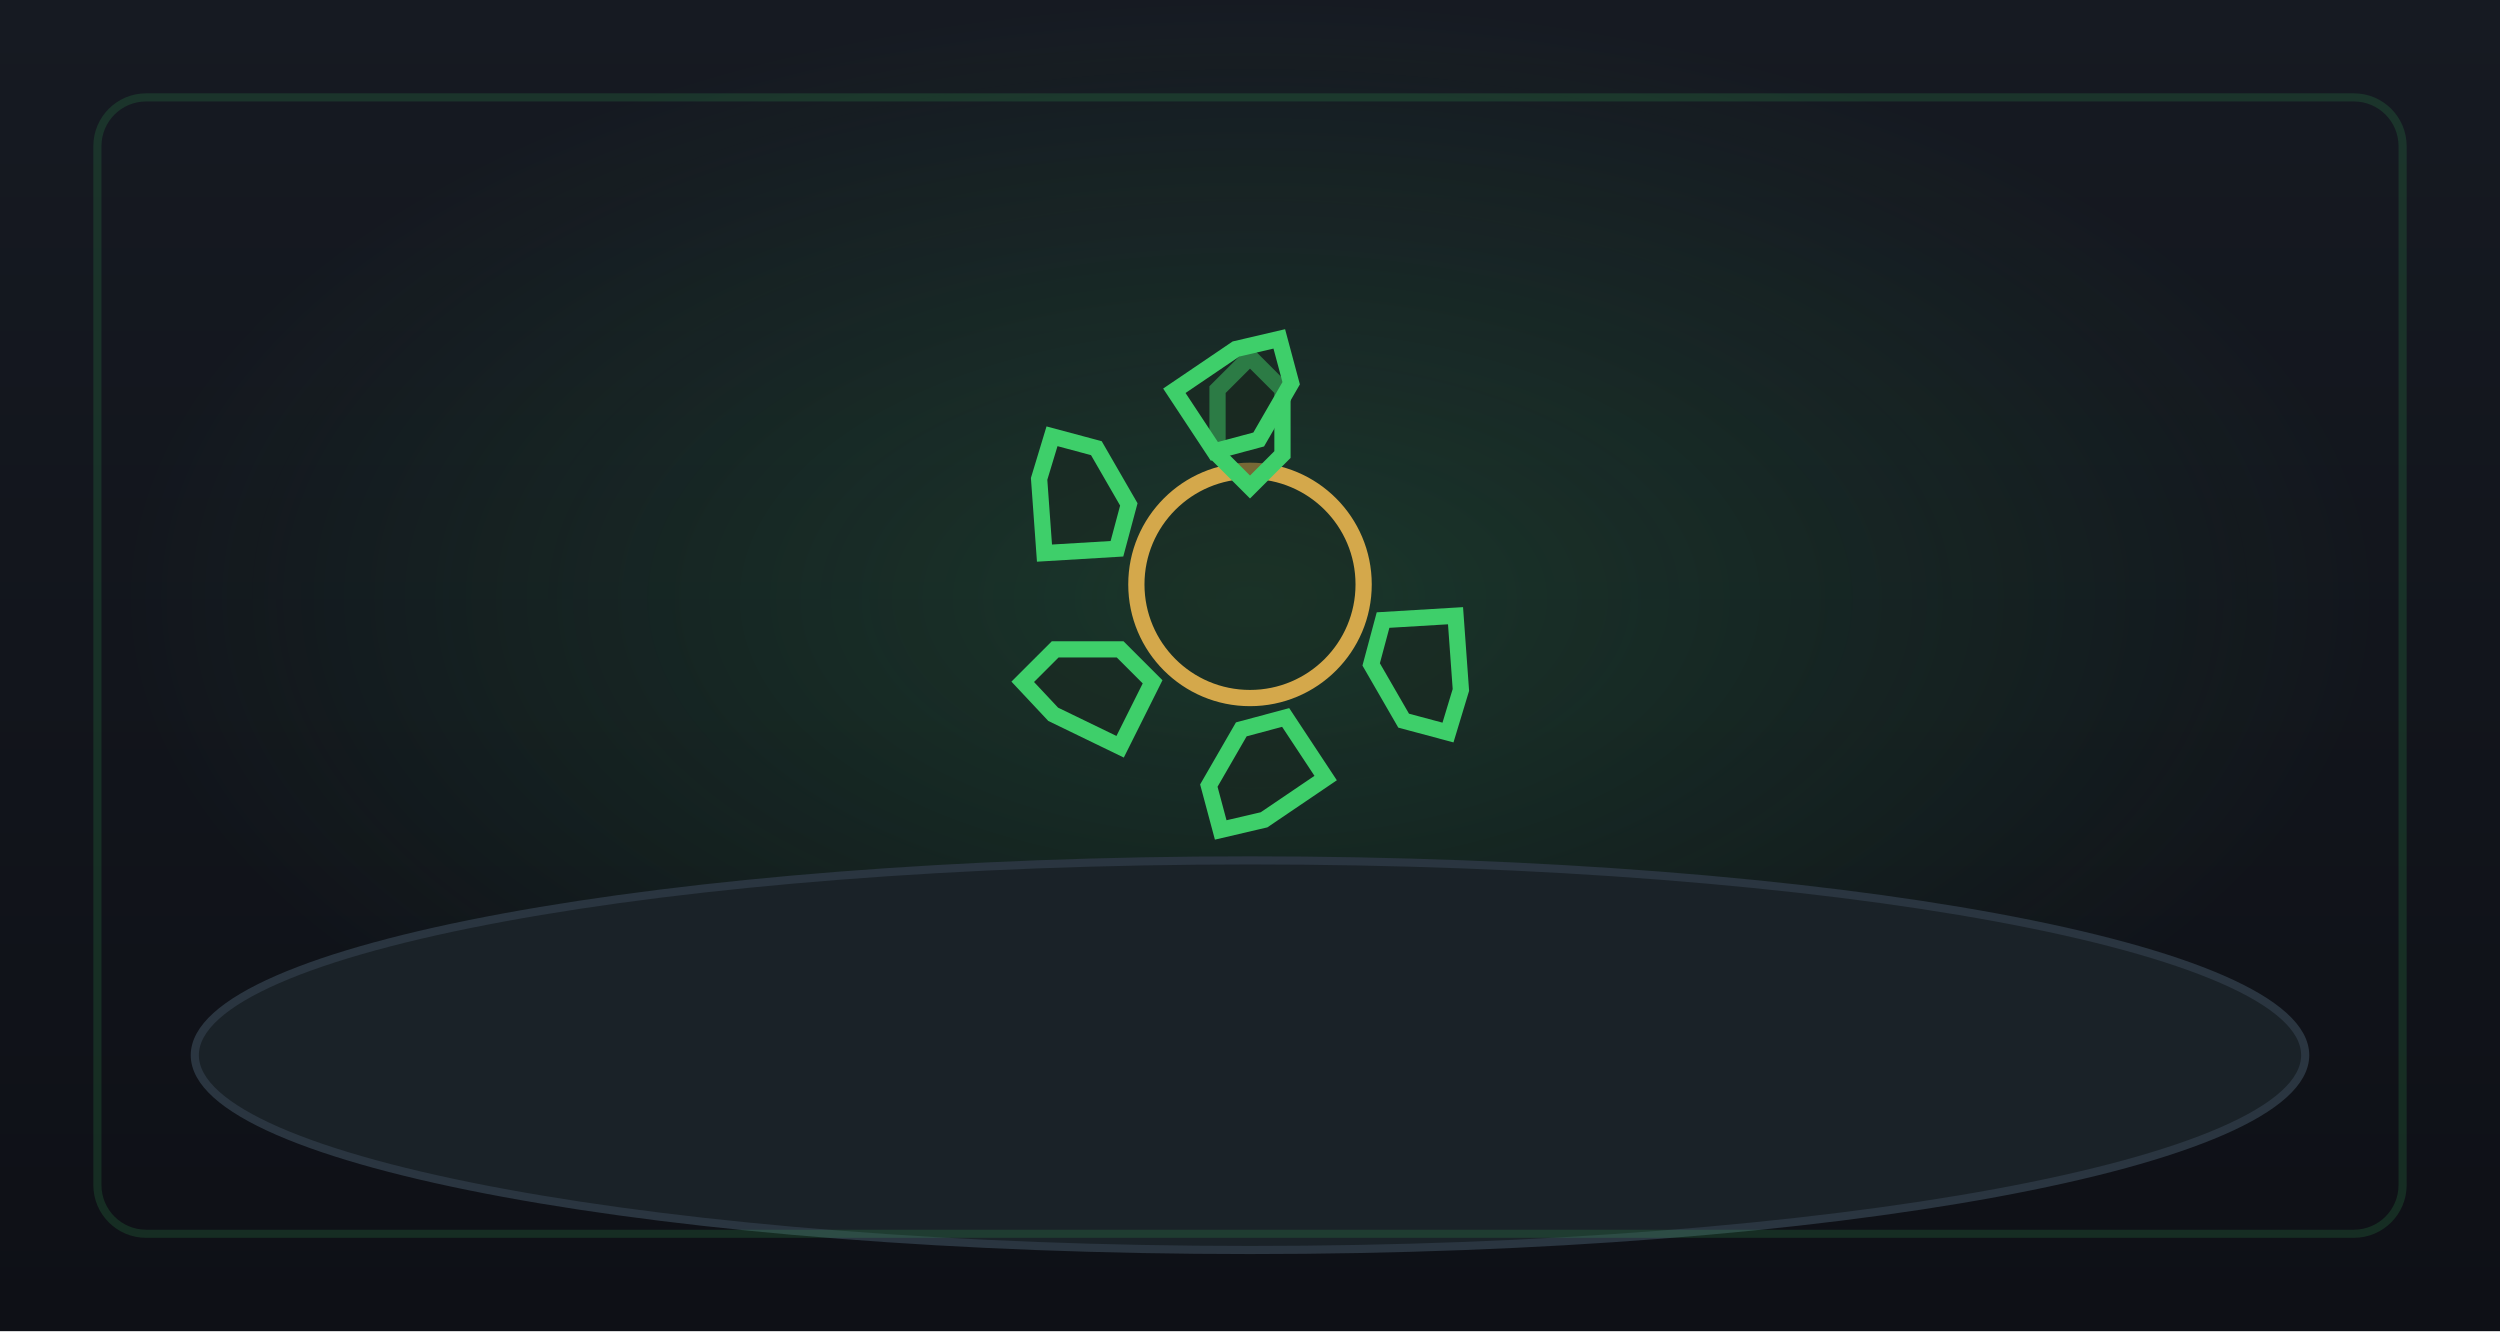
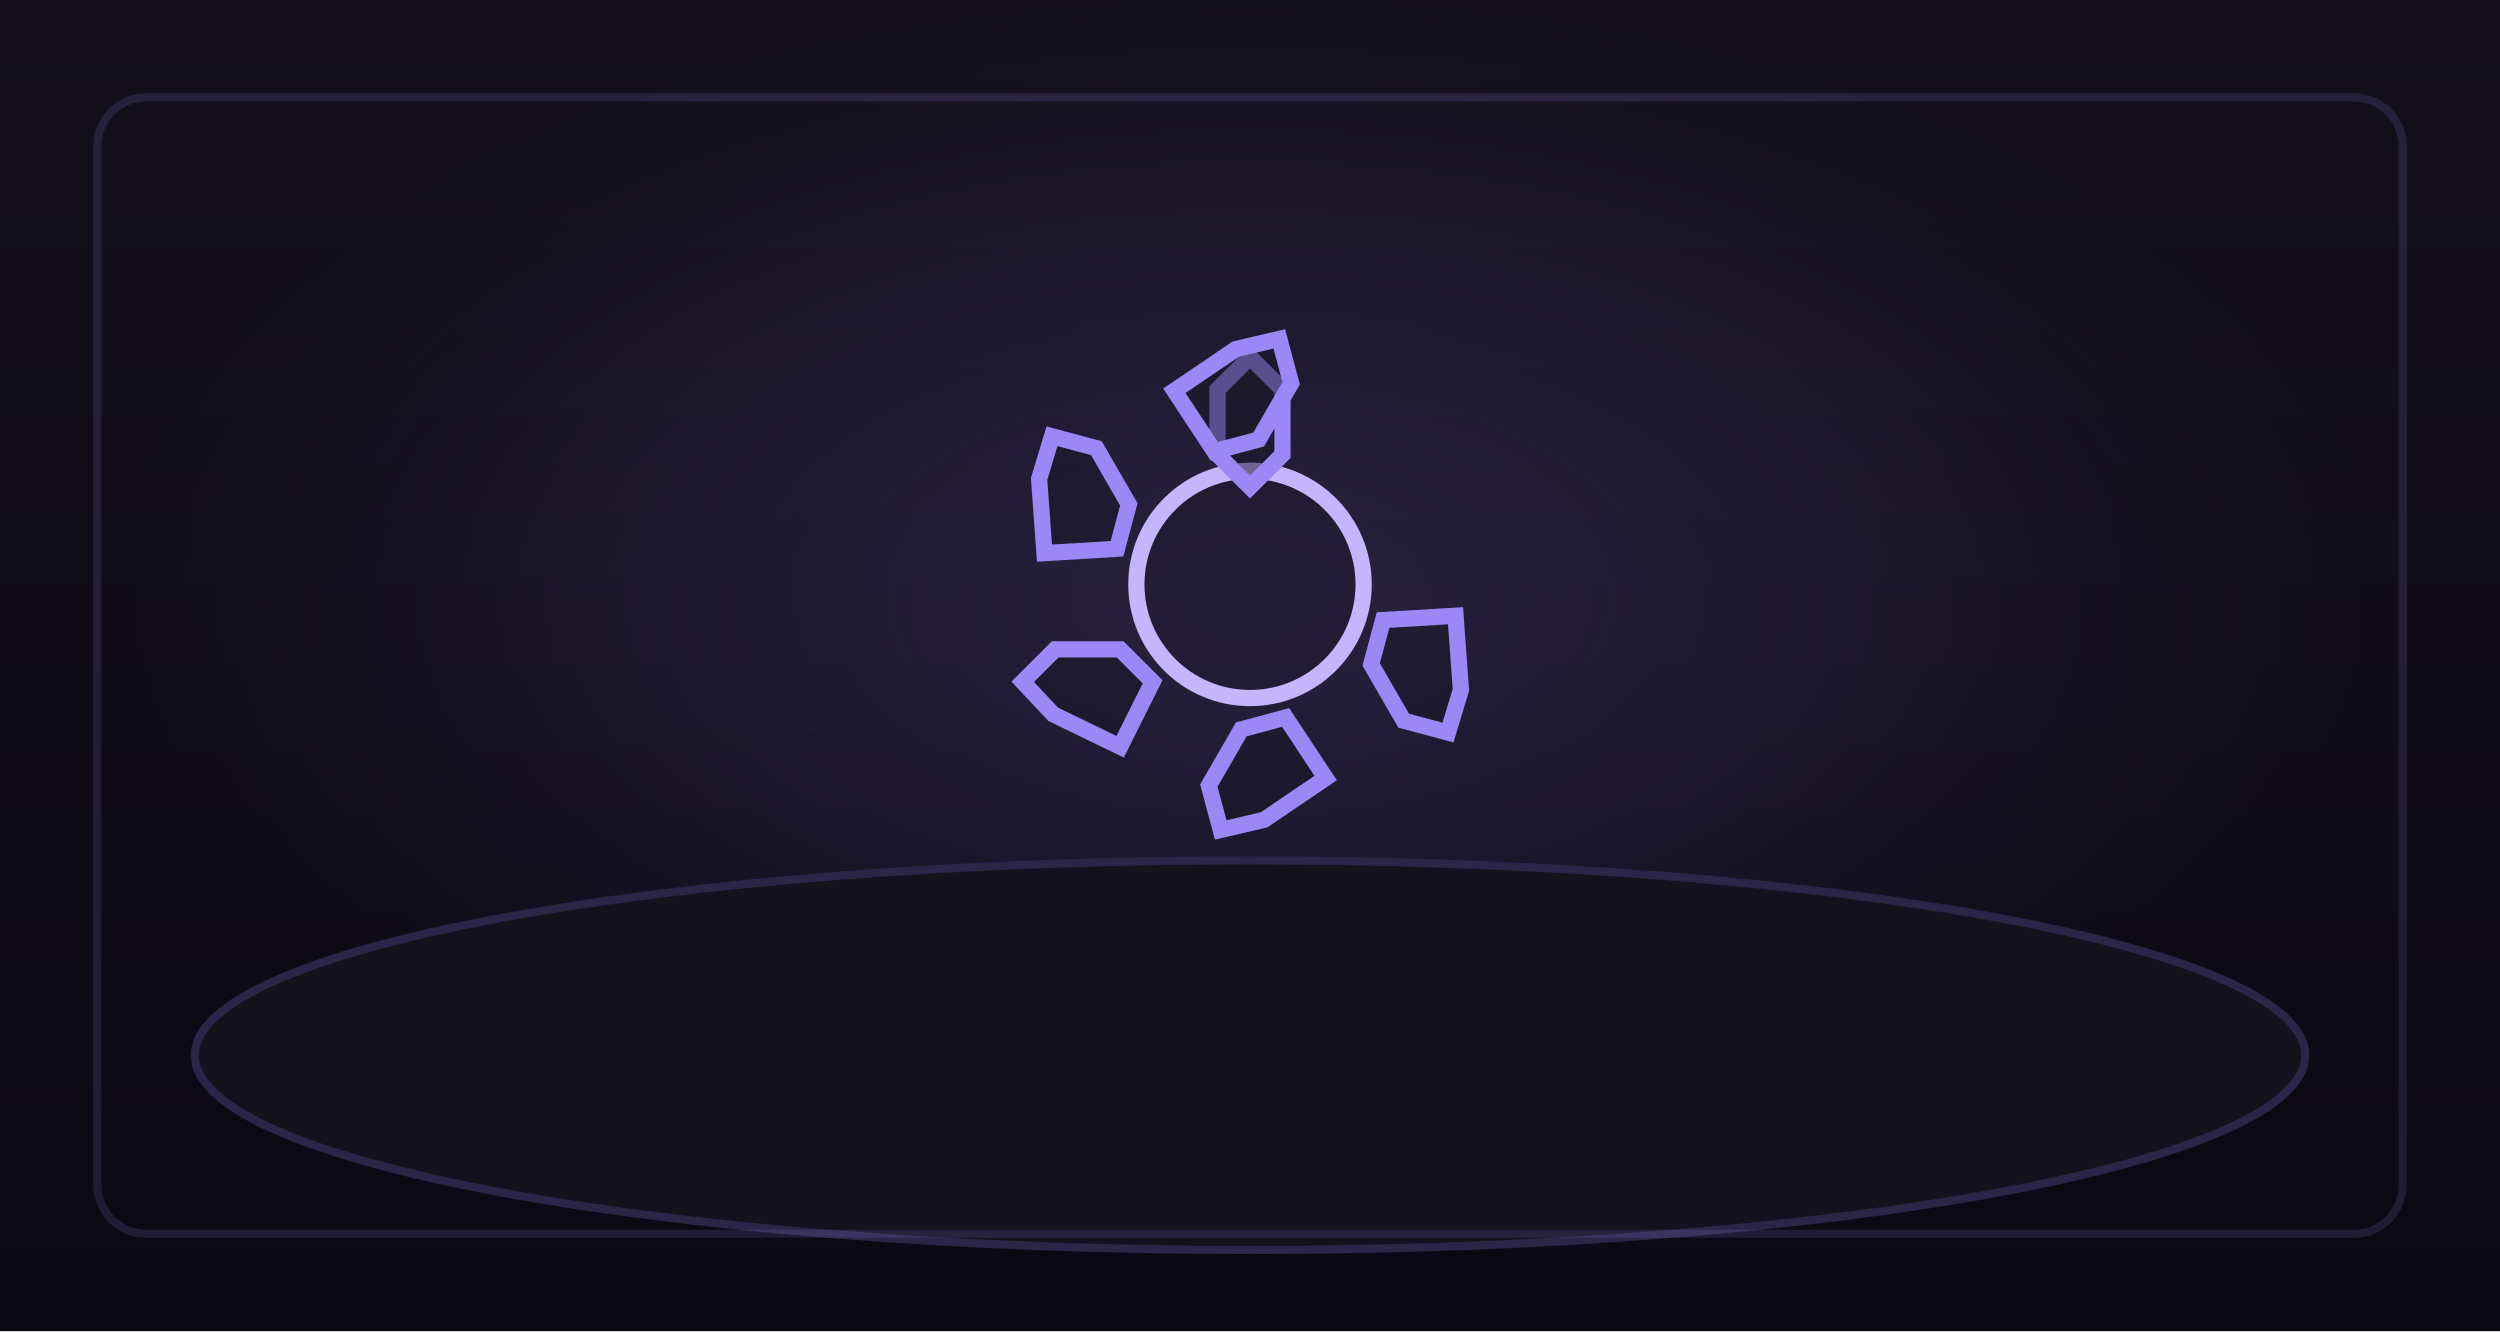
<svg xmlns="http://www.w3.org/2000/svg" viewBox="0 0 308 164" fill="none">
  <defs>
    <linearGradient id="bg" x1="0" y1="0" x2="0" y2="1">
-       <stop offset="0%" stop-color="#161a22" />
-       <stop offset="100%" stop-color="#0e1016" />
+       <stop offset="0%" stop-color="#13101c" />
+       <stop offset="100%" stop-color="#0a0812" />
    </linearGradient>
    <radialGradient id="glow" cx="50%" cy="45%" r="45%">
-       <stop offset="0%" stop-color="#3ecf6a" stop-opacity="0.18" />
-       <stop offset="100%" stop-color="#3ecf6a" stop-opacity="0" />
+       <stop offset="0%" stop-color="#9b87f5" stop-opacity="0.18" />
+       <stop offset="100%" stop-color="#9b87f5" stop-opacity="0" />
    </radialGradient>
  </defs>
  <rect width="308" height="164" fill="url(#bg)" />
  <rect width="308" height="164" fill="url(#glow)" />
-   <ellipse cx="154" cy="130" rx="130" ry="24" fill="#1a2228" stroke="#2a3540" stroke-width="1" />
-   <g transform="translate(154 72)" stroke="#3ecf6a" stroke-width="2" fill="#1a2820" fill-opacity="0.5">
-     <circle cx="0" cy="0" r="14" stroke="#d4a84b" fill-opacity="0.35" />
+   <ellipse cx="154" cy="130" rx="130" ry="24" fill="#14121c" stroke="#2a2648" stroke-width="1" />
+   <g transform="translate(154 72)" stroke="#9b87f5" stroke-width="2" fill="#1a1828" fill-opacity="0.5">
+     <circle cx="0" cy="0" r="14" stroke="#c4b5fd" fill-opacity="0.35" />
    <path d="M0 -28 L4 -24 L4 -16 L0 -12 L-4 -16 L-4 -24 Z" />
    <path d="M24.25 -16 L28 -12 L24 -8 L16 -8 L12 -12 L16 -20 Z" transform="rotate(60)" />
    <path d="M24.25 -16 L28 -12 L24 -8 L16 -8 L12 -12 L16 -20 Z" transform="rotate(120)" />
    <path d="M24.25 -16 L28 -12 L24 -8 L16 -8 L12 -12 L16 -20 Z" transform="rotate(180)" />
    <path d="M24.25 -16 L28 -12 L24 -8 L16 -8 L12 -12 L16 -20 Z" transform="rotate(240)" />
    <path d="M24.25 -16 L28 -12 L24 -8 L16 -8 L12 -12 L16 -20 Z" transform="rotate(300)" />
  </g>
-   <rect x="12" y="12" width="284" height="140" rx="6" stroke="#3ecf6a" stroke-width="1" stroke-opacity="0.15" fill="none" />
+   <rect x="12" y="12" width="284" height="140" rx="6" stroke="#9b87f5" stroke-width="1" stroke-opacity="0.15" fill="none" />
</svg>
